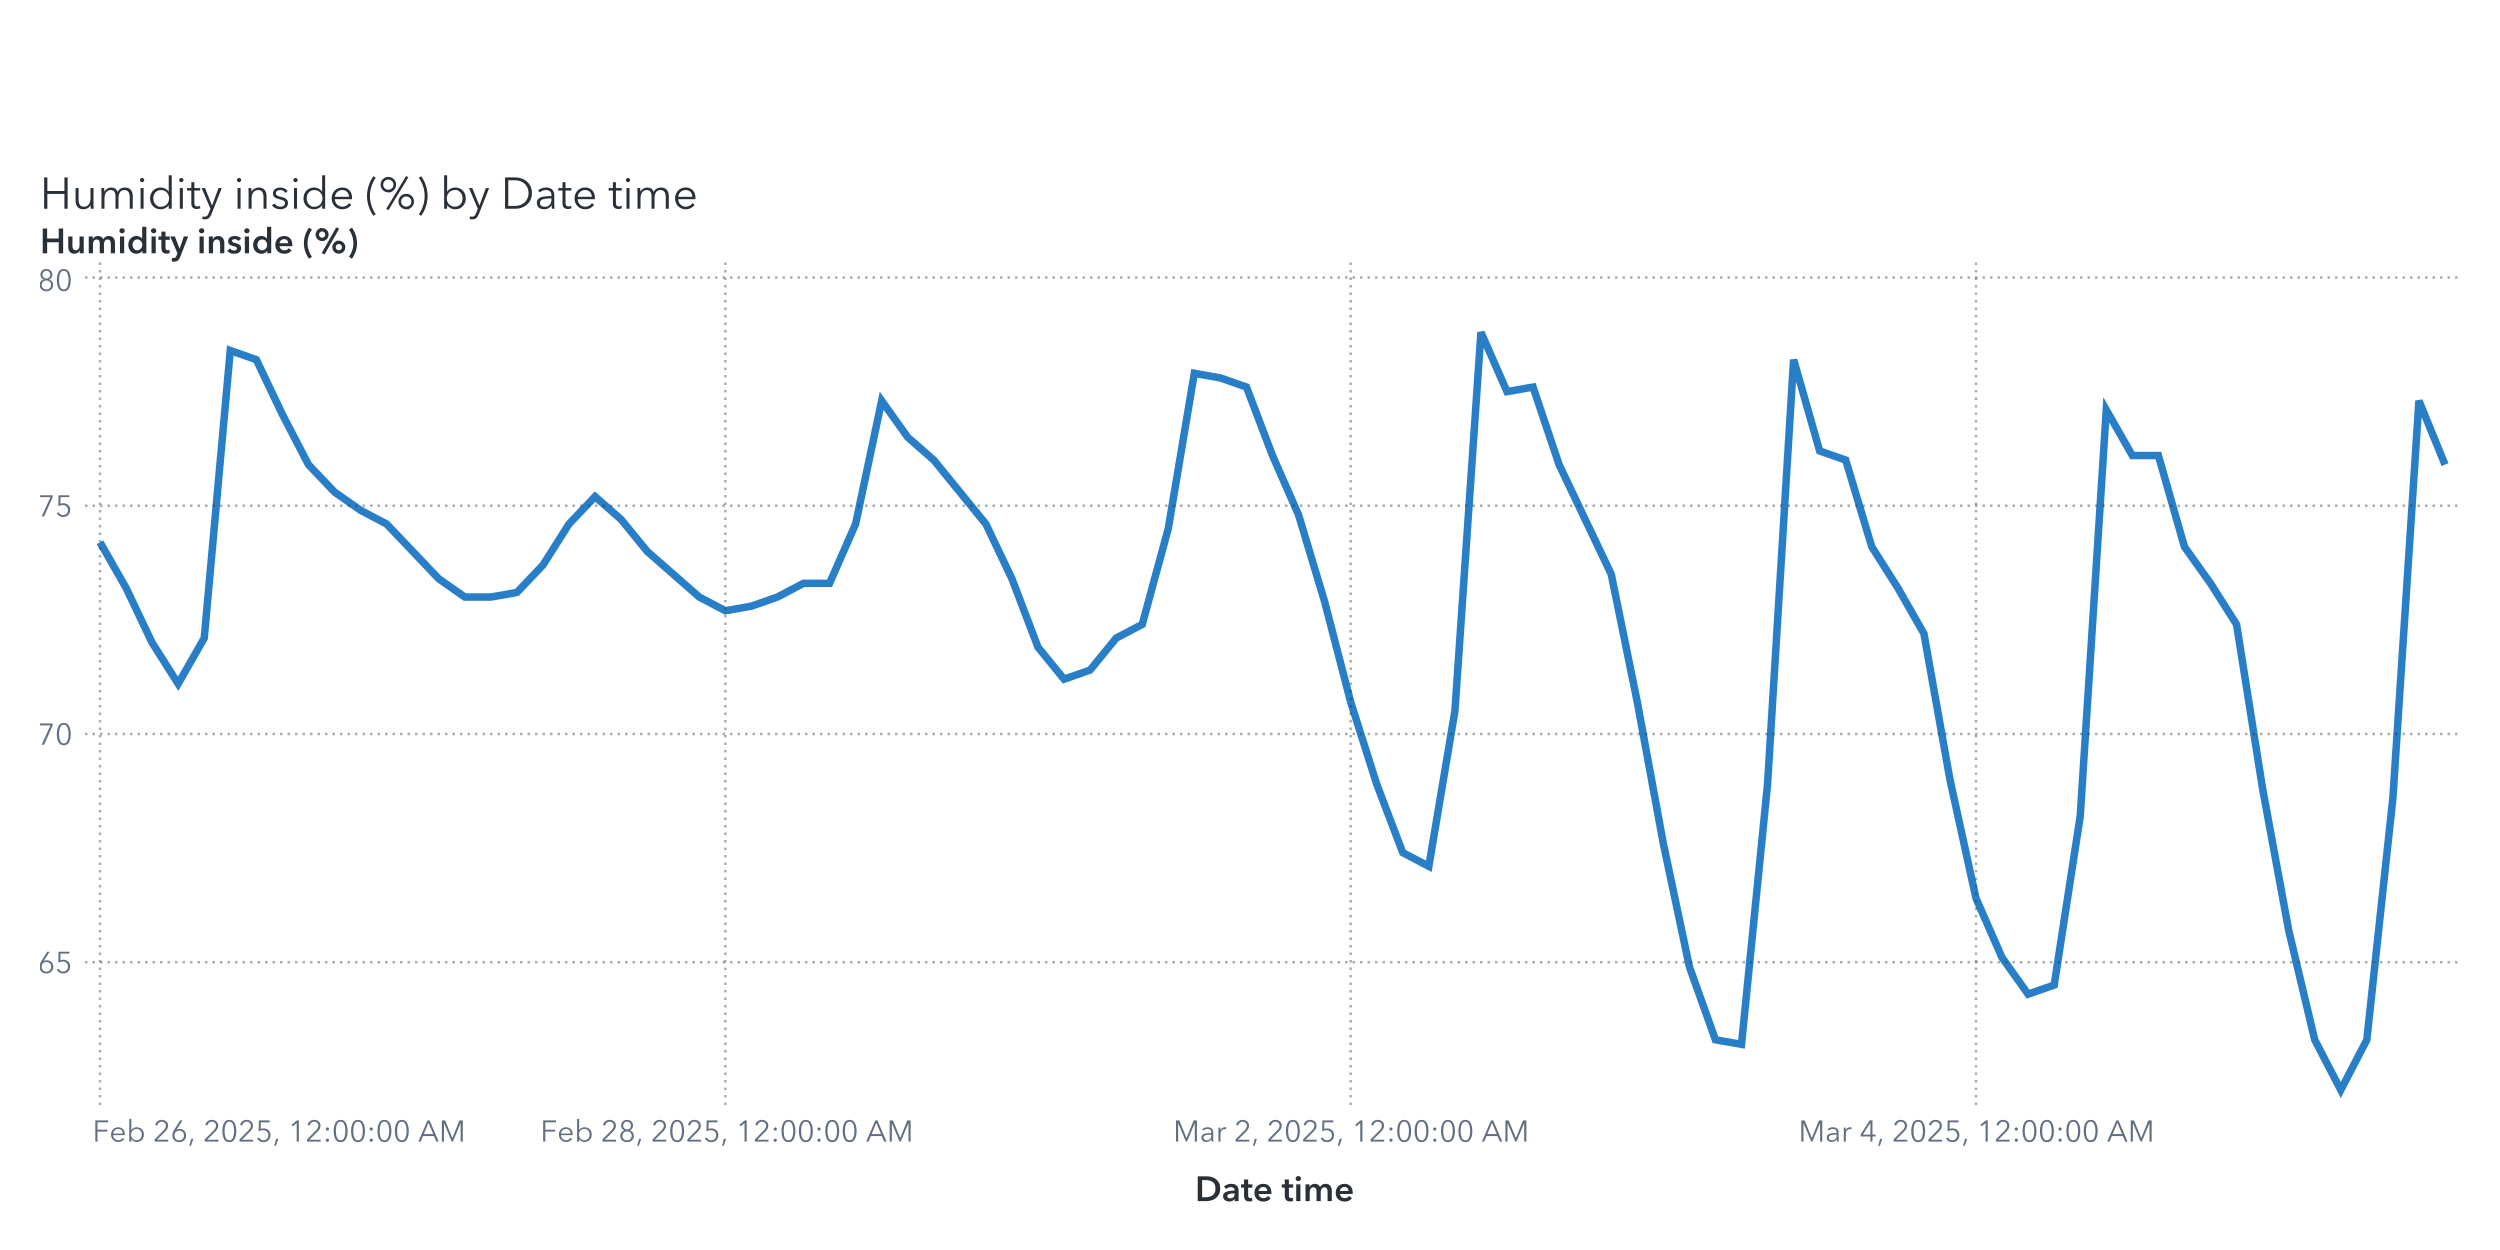
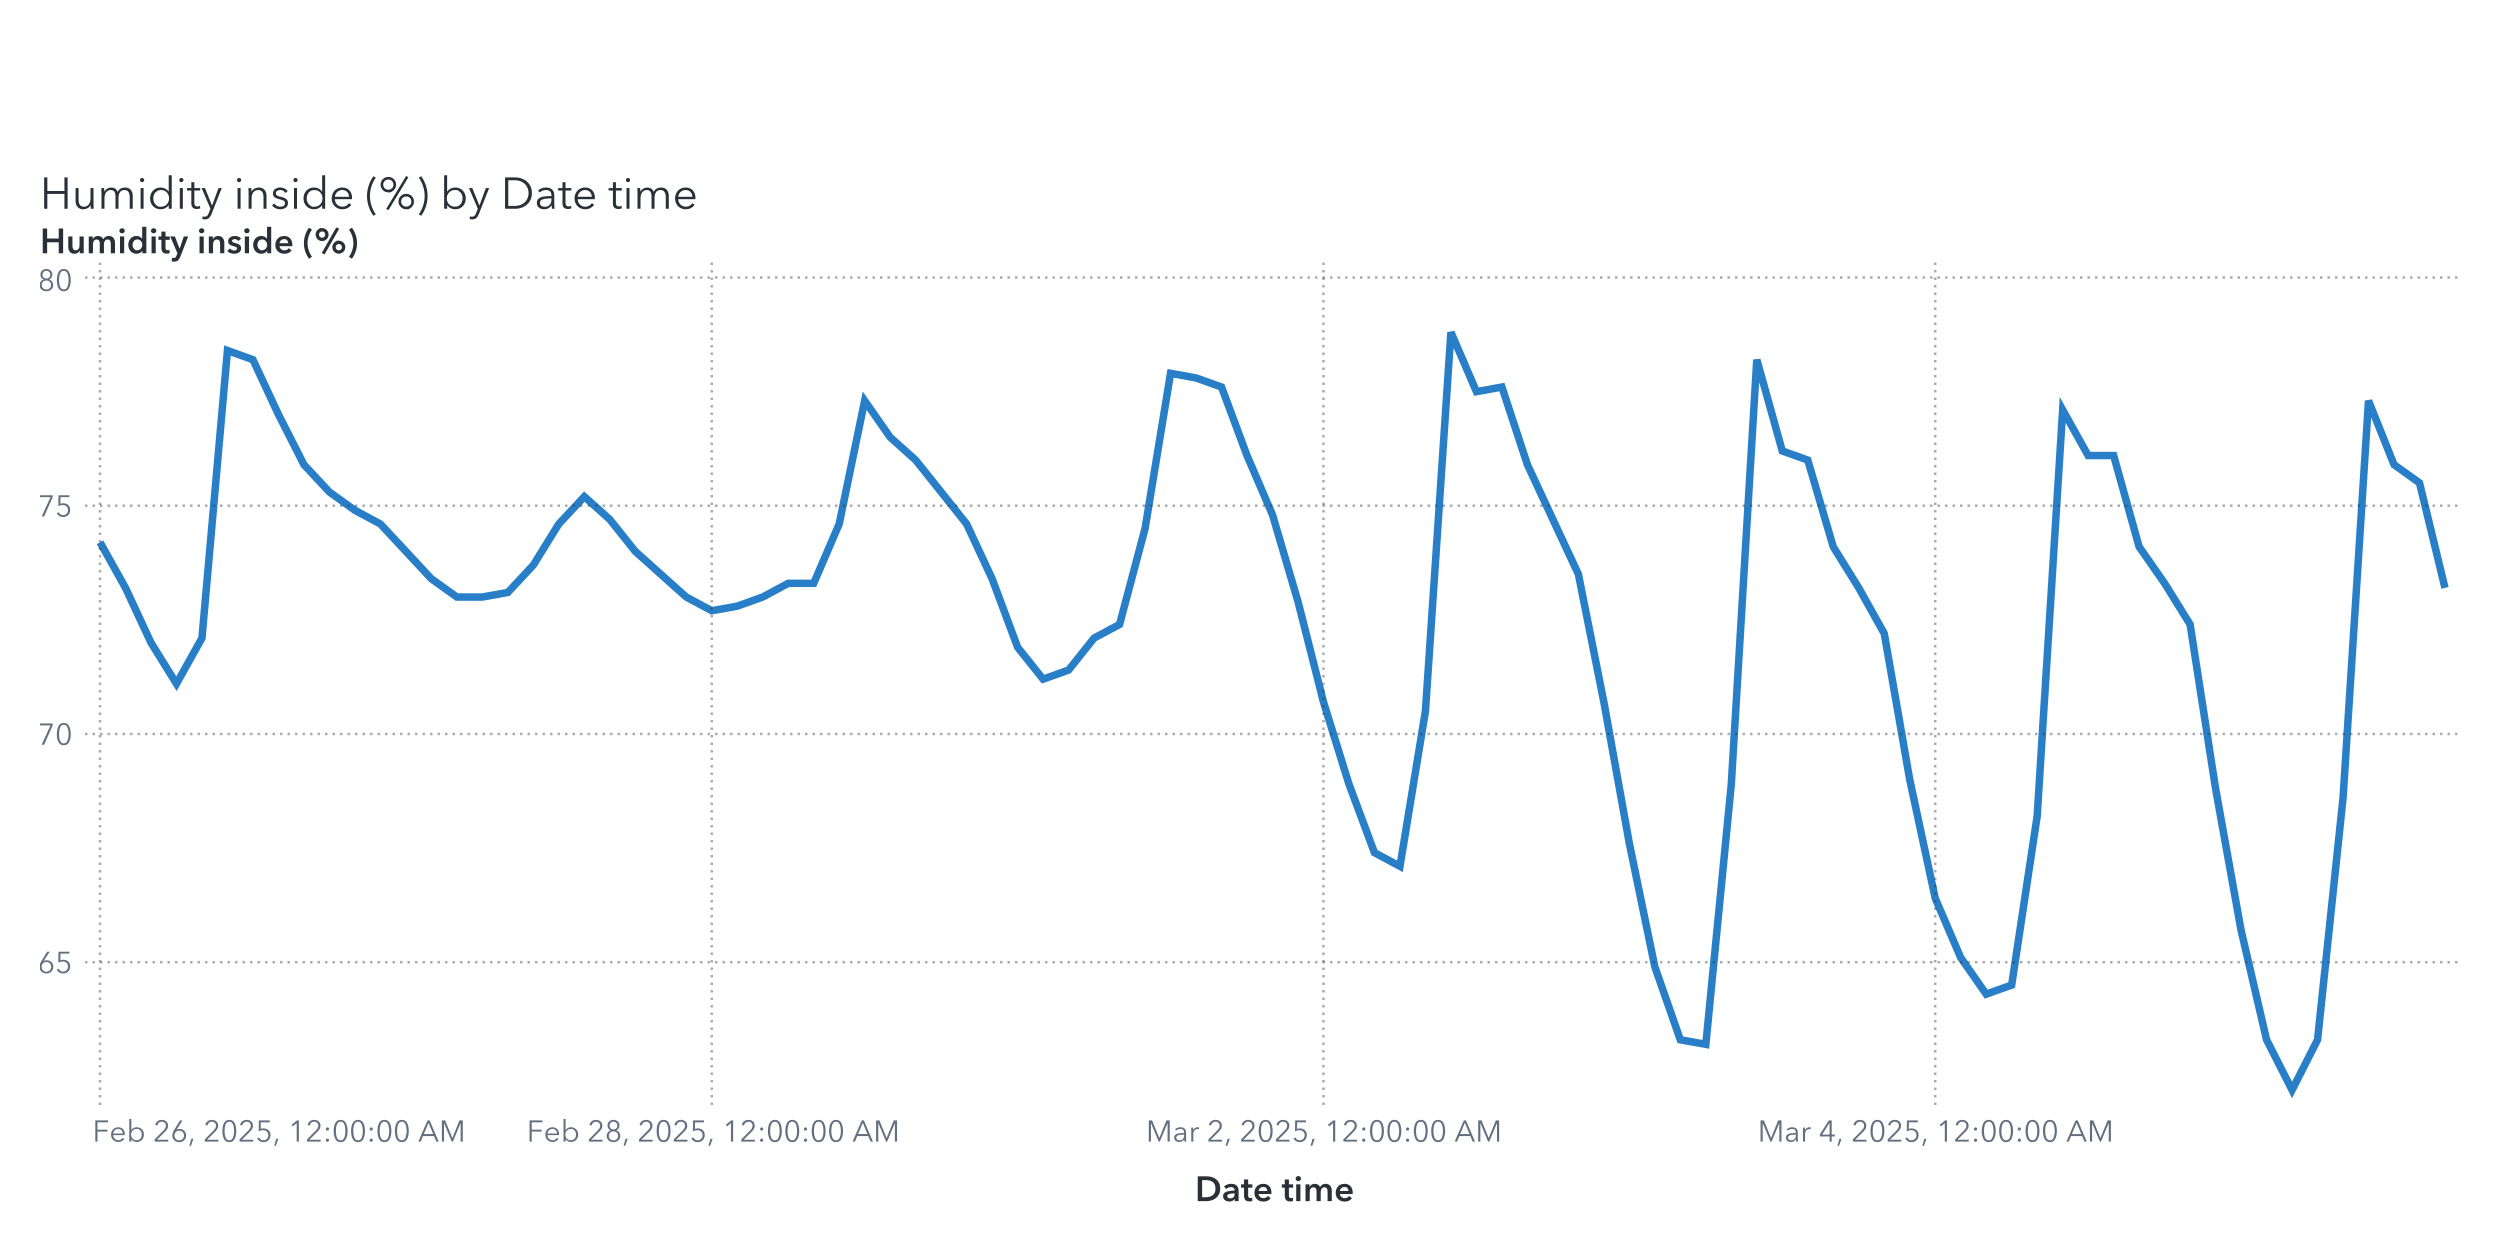
<svg xmlns="http://www.w3.org/2000/svg" xmlns:xlink="http://www.w3.org/1999/xlink" version="1.1" width="1000" height="500" viewBox="0 0 1000 500">
  <rect x="0" y="0" width="1000" height="500" fill="#ffffff">
</rect>
  <g>
    <rect x="0" y="0" rx="5" ry="5" width="1000.0" height="500.0" fill="#ffffff" opacity="0">
</rect>
    <rect x="0" y="0" rx="5" ry="5" width="1000.0" height="500.0" fill="#ffffff" opacity="0">
</rect>
    <rect x="0" y="0" rx="5" ry="5" width="1000.0" height="500.0" fill="#ffffff" opacity="0">
</rect>
    <rect x="0" y="50.0" rx="5" ry="5" width="1000.0" height="450.0" fill="#ffffff" opacity="0">
</rect>
    <g transform=" translate(16.0 -412.0)">
      <g transform="">
        <g fill="#2a3037" stroke="#2a3037" transform="translate(0 495.5) scale(0.0177 -0.0177)">
          <defs>
            <path id="g72/TT0" d="M94.0 708.0 L166.0 708.0 L166.0 401.0 L552.0 401.0 L552.0 708.0 L624.0 708.0 L624.0 0 L552.0 0 L552.0 335.0 L166.0 335.0 L166.0 0 L94.0 0 L94.0 708.0Z">
</path>
          </defs>
          <use x="0" y="0" xlink:href="#g72/TT0" />
          <defs>
            <path id="g117/TT0" d="M426.0 80.0 L424.0 80.0Q 405.0,40.0  359.5,14.0 T 264.0,-12.0 Q 177.0,-12.0  131.5,40.0 T 86.0,181.0  L86.0 468.0 L154.0 468.0 L154.0 209.0Q 154.0,130.0  182.5,87.5 T 281.0,45.0 Q 319.0,45.0  351.0,65.5 T 403.0,127.0 T 423.0,228.0  L423.0 468.0 L491.0 468.0 L491.0 103.0Q 491.0,43.0  495.0,0  L430.0 0Q 426.0,50.0  426.0,80.0 Z">
</path>
          </defs>
          <use x="718.0" y="0" xlink:href="#g117/TT0" />
          <defs>
            <path id="g109/TT0" d="M311.0 480.0Q 356.0,480.0  395.0,458.0 T 455.0,381.0 Q 479.0,429.0  521.0,454.5 T 619.0,480.0 Q 706.0,480.0  751.5,428.0 T 797.0,287.0  L797.0 0 L729.0 0 L729.0 259.0Q 729.0,423.0  608.0,423.0 Q 540.0,423.0  507.5,372.5 T 475.0,249.0  L475.0 0 L407.0 0 L407.0 273.0Q 407.0,347.0  382.5,385.0 T 294.0,423.0 Q 260.0,423.0  228.5,402.5 T 177.5,340.5 T 158.0,240.0  L158.0 0 L90.0 0 L90.0 365.0Q 90.0,425.0  86.0,468.0  L151.0 468.0Q 155.0,418.0  155.0,388.0  L157.0 388.0Q 178.0,429.0  219.5,454.5 T 311.0,480.0 Z">
</path>
          </defs>
          <use x="1299.0" y="0" xlink:href="#g109/TT0" />
          <defs>
            <path id="g105/TT0" d="M125.0 600.0Q 106.0,600.0  91.5,614.0 T 77.0,648.0 Q 77.0,668.0  91.5,682.0 T 125.0,696.0 Q 144.0,696.0  158.5,682.0 T 173.0,648.0 Q 173.0,628.0  158.5,614.0 T 125.0,600.0 Z M159.0 0 L91.0 0 L91.0 468.0 L159.0 468.0 L159.0 0Z">
</path>
          </defs>
          <use x="2182.0" y="0" xlink:href="#g105/TT0" />
          <defs>
            <path id="g100/TT0" d="M298.0 -12.0Q 227.0,-12.0  171.5,20.5 T 86.0,109.0 T 56.0,234.0 Q 56.0,303.0  86.0,359.0 T 171.5,447.5 T 298.0,480.0 Q 350.0,480.0  398.0,455.5 T 475.0,387.0  L477.0 387.0 L477.0 756.0 L545.0 756.0 L545.0 0 L477.0 0 L477.0 79.0 L475.0 79.0Q 446.0,36.0  398.0,12.0 T 298.0,-12.0 Z M305.0 46.0Q 357.0,46.0  398.0,70.5 T 462.0,138.0 T 485.0,234.0 Q 485.0,287.0  462.0,330.0 T 398.0,398.0 T 305.0,423.0 Q 250.0,423.0  210.0,398.0 T 149.0,330.0 T 128.0,234.0 Q 128.0,181.0  149.0,138.5 T 210.0,71.0 T 250.0,46.0 Z">
</path>
          </defs>
          <use x="2432.0" y="0" xlink:href="#g100/TT0" />
          <use x="3069.0" y="0" xlink:href="#g105/TT0" />
          <defs>
            <path id="g116/TT0" d="M169.0 411.0 L169.0 138.0Q 169.0,89.0  187.0,70.5 T 239.0,52.0 Q 268.0,52.0  298.0,67.0  L301.0 8.0Q 264.0,-6.0  221.0,-6.0 Q 173.0,-6.0  137.0,22.0 T 101.0,119.0  L101.0 411.0 L4.0 411.0 L4.0 468.0 L101.0 468.0 L101.0 600.0 L169.0 600.0 L169.0 468.0 L301.0 468.0 L301.0 411.0 L169.0 411.0Z">
</path>
          </defs>
          <use x="3319.0" y="0" xlink:href="#g116/TT0" />
          <defs>
            <path id="g121/TT0" d="M253.0 73.0 L398.0 468.0 L472.0 468.0 L239.0 -121.0Q 216.0,-180.0  182.5,-210.0 T 92.0,-240.0 Q 61.0,-240.0  31.0,-234.0  L38.0 -172.0Q 62.0,-180.0  88.0,-180.0 Q 121.0,-180.0  141.5,-159.5 T 178.0,-97.0  L216.0 1.0 L16.0 468.0 L92.0 468.0 L251.0 73.0 L253.0 73.0Z">
</path>
          </defs>
          <use x="3636.0" y="0" xlink:href="#g121/TT0" />
          <use x="4374.0" y="0" xlink:href="#g105/TT0" />
          <defs>
            <path id="g110/TT0" d="M155.0 388.0 L157.0 388.0Q 176.0,428.0  221.5,454.0 T 317.0,480.0 Q 404.0,480.0  449.5,428.0 T 495.0,287.0  L495.0 0 L427.0 0 L427.0 259.0Q 427.0,338.0  398.5,380.5 T 300.0,423.0 Q 262.0,423.0  230.0,402.5 T 178.0,341.0 T 158.0,240.0  L158.0 0 L90.0 0 L90.0 365.0Q 90.0,425.0  86.0,468.0  L151.0 468.0Q 155.0,418.0  155.0,388.0 Z">
</path>
          </defs>
          <use x="4624.0" y="0" xlink:href="#g110/TT0" />
          <defs>
            <path id="g115/TT0" d="M224.0 423.0Q 183.0,423.0  154.0,404.5 T 125.0,350.0 Q 125.0,318.0  151.0,300.0 T 237.0,270.0 Q 320.0,253.0  359.5,220.0 T 399.0,133.0 Q 399.0,59.0  347.5,23.5 T 223.0,-12.0 Q 167.0,-12.0  118.0,11.0 T 38.0,79.0  L92.0 119.0Q 111.0,87.0  146.5,66.5 T 222.0,46.0 Q 270.0,46.0  301.0,65.5 T 332.0,128.0 Q 332.0,163.0  299.5,182.0 T 194.0,218.0 Q 136.0,232.0  98.0,258.5 T 60.0,344.0 Q 60.0,411.0  108.5,445.5 T 227.0,480.0 Q 277.0,480.0  323.0,457.5 T 391.0,396.0  L339.0 357.0Q 324.0,387.0  293.0,405.0 T 224.0,423.0 Z">
</path>
          </defs>
          <use x="5205.0" y="0" xlink:href="#g115/TT0" />
          <use x="5649.0" y="0" xlink:href="#g105/TT0" />
          <use x="5899.0" y="0" xlink:href="#g100/TT0" />
          <defs>
            <path id="g101/TT0" d="M515.0 216.0 L127.0 216.0Q 128.0,169.0  150.5,130.5 T 212.0,69.0 T 298.0,46.0 Q 347.0,46.0  387.0,69.5 T 448.0,127.0  L499.0 87.0Q 421.0,-12.0  298.0,-12.0 Q 229.0,-12.0  174.0,20.0 T 87.5,108.0 T 56.0,234.0 Q 56.0,303.0  87.0,359.5 T 172.0,448.0 T 292.0,480.0 Q 363.0,480.0  413.5,449.5 T 490.0,366.0 T 516.0,248.0 Q 516.0,228.0  515.0,216.0 Z M292.0 423.0Q 248.0,423.0  211.5,402.0 T 153.0,345.5 T 128.0,270.0  L447.0 270.0Q 444.0,338.0  403.5,380.5 T 292.0,423.0 Z">
</path>
          </defs>
          <use x="6536.0" y="0" xlink:href="#g101/TT0" />
          <defs>
            <path id="g40/TT0" d="M230.0 -126.0 L178.0 -159.0Q 112.0,-72.0  72.0,46.0 T 32.0,288.0 Q 32.0,412.0  72.0,530.0 T 178.0,735.0  L230.0 702.0Q 170.0,618.0  134.0,509.0 T 98.0,288.0 Q 98.0,176.0  134.0,67.0 T 230.0,-126.0 Z">
</path>
          </defs>
          <use x="7358.0" y="0" xlink:href="#g40/TT0" />
          <defs>
            <path id="g37/TT0" d="M217.0 -31.0 L165.0 -4.0 L616.0 739.0 L667.0 712.0 L217.0 -31.0Z M214.0 370.0Q 165.0,370.0  125.0,393.5 T 61.5,457.0 T 38.0,545.0 Q 38.0,593.0  61.5,633.0 T 125.0,696.5 T 214.0,720.0 Q 263.0,720.0  303.0,696.5 T 366.5,633.0 T 390.0,545.0 Q 390.0,497.0  366.5,457.0 T 303.0,393.5 T 263.0,370.0 Z M214.0 660.0Q 166.0,660.0  132.0,627.0 T 98.0,545.0 Q 98.0,496.0  132.0,463.0 T 214.0,430.0 Q 262.0,430.0  296.0,463.0 T 330.0,545.0 Q 330.0,594.0  296.0,627.0 T 214.0,660.0 Z M619.0 -12.0Q 570.0,-12.0  530.0,11.5 T 466.5,75.0 T 443.0,163.0 Q 443.0,211.0  466.5,251.0 T 530.0,314.5 T 619.0,338.0 Q 668.0,338.0  708.0,314.5 T 771.5,251.0 T 795.0,163.0 Q 795.0,115.0  771.5,75.0 T 708.0,11.5 T 668.0,-12.0 Z M619.0 278.0Q 571.0,278.0  537.0,245.0 T 503.0,163.0 Q 503.0,114.0  537.0,81.0 T 619.0,48.0 Q 667.0,48.0  701.0,81.0 T 735.0,163.0 Q 735.0,212.0  701.0,245.0 T 619.0,278.0 Z">
</path>
          </defs>
          <use x="7658.0" y="0" xlink:href="#g37/TT0" />
          <defs>
            <path id="g41/TT0" d="M70.0 702.0 L122.0 735.0Q 188.0,648.0  228.0,530.0 T 268.0,288.0 Q 268.0,164.0  228.0,46.0 T 122.0,-159.0  L70.0 -126.0Q 130.0,-42.0  166.0,67.0 T 202.0,288.0 Q 202.0,400.0  166.0,509.0 T 70.0,702.0 Z">
</path>
          </defs>
          <use x="8491.0" y="0" xlink:href="#g41/TT0" />
          <defs>
            <path id="g98/TT0" d="M160.0 0 L92.0 0 L92.0 756.0 L160.0 756.0 L160.0 387.0 L162.0 387.0Q 191.0,431.0  239.0,455.5 T 339.0,480.0 Q 410.0,480.0  465.5,447.5 T 551.0,359.0 T 581.0,234.0 Q 581.0,165.0  551.0,109.0 T 465.5,20.5 T 339.0,-12.0 Q 287.0,-12.0  239.0,12.0 T 162.0,79.0  L160.0 79.0 L160.0 0Z M332.0 423.0Q 280.0,423.0  239.0,398.0 T 175.0,330.0 T 152.0,234.0 Q 152.0,181.0  175.0,138.0 T 239.0,70.5 T 332.0,46.0 Q 387.0,46.0  427.0,71.0 T 488.0,138.5 T 509.0,234.0 Q 509.0,287.0  488.0,330.0 T 427.0,398.0 T 387.0,423.0 Z">
</path>
          </defs>
          <use x="9041.0" y="0" xlink:href="#g98/TT0" />
          <use x="9678.0" y="0" xlink:href="#g121/TT0" />
          <defs>
            <path id="g68/TT0" d="M329.0 708.0Q 421.0,708.0  507.0,667.5 T 647.0,546.5 T 701.0,354.0 Q 701.0,242.0  647.0,161.5 T 507.0,40.5 T 329.0,0  L94.0 0 L94.0 708.0 L329.0 708.0Z M309.0 64.0Q 411.0,64.0  482.5,105.0 T 589.5,212.0 T 625.0,354.0 Q 625.0,430.0  589.5,496.0 T 482.5,603.0 T 309.0,644.0  L166.0 644.0 L166.0 64.0 L309.0 64.0Z">
</path>
          </defs>
          <use x="10416.0" y="0" xlink:href="#g68/TT0" />
          <defs>
            <path id="g97/TT0" d="M260.0 423.0Q 220.0,423.0  183.0,408.0 T 121.0,368.0  L83.0 413.0Q 113.0,443.0  161.0,461.5 T 267.0,480.0 Q 347.0,480.0  398.0,436.0 T 449.0,310.0  L449.0 105.0Q 449.0,42.0  457.0,0  L396.0 0Q 389.0,40.0  389.0,76.0  L387.0 76.0Q 355.0,30.0  314.5,9.0 T 217.0,-12.0 Q 178.0,-12.0  141.0,2.5 T 79.5,49.0 T 55.0,130.0 Q 55.0,198.0  99.0,232.0 T 212.5,276.5 T 385.0,287.0  L385.0 302.0Q 385.0,362.0  353.0,392.5 T 260.0,423.0 Z M125.0 133.0Q 125.0,87.0  157.0,65.5 T 235.0,44.0 Q 304.0,44.0  344.5,89.0 T 385.0,199.0  L385.0 234.0 L365.0 234.0Q 259.0,234.0  192.0,213.5 T 125.0,133.0 Z">
</path>
          </defs>
          <use x="11173.0" y="0" xlink:href="#g97/TT0" />
          <use x="11707.0" y="0" xlink:href="#g116/TT0" />
          <use x="12024.0" y="0" xlink:href="#g101/TT0" />
          <use x="12846.0" y="0" xlink:href="#g116/TT0" />
          <use x="13163.0" y="0" xlink:href="#g105/TT0" />
          <use x="13413.0" y="0" xlink:href="#g109/TT0" />
          <use x="14296.0" y="0" xlink:href="#g101/TT0" />
        </g>
        <text x="0" y="495.5" font-size="13.3pt" font-family="Avenir Next for SAS" fill="#2a3037" opacity="0">
Humidity inside (%) by Date time</text>
      </g>
    </g>
    <g transform=" translate(16.0 -16.0)">
      <defs>
        <clipPath id="ClipPath0">
          <rect x="18" y="118" width="953" height="340">
</rect>
        </clipPath>
      </defs>
      <g clip-path="url(#ClipPath0)">
        <defs>
          <clipPath id="ClipPath1">
            <rect x="18" y="120" width="951" height="338">
</rect>
          </clipPath>
        </defs>
        <g clip-path="url(#ClipPath1)">
-           <polyline id="Polyline_6" points="24.0,232.9  34.42,251.16  44.84,273.07  55.27,289.5  65.69,271.24  76.11,156.21  86.53,159.87  96.96,181.78  107.38,201.86  117.8,212.81  128.22,220.12  138.64,225.6  149.07,236.55  159.49,247.51  169.91,254.81  180.33,254.81  190.76,252.98  201.18,242.03  211.6,225.6  222.02,214.64  232.44,223.77  242.87,236.55  253.29,245.68  263.71,254.81  274.13,260.29  284.56,258.46  294.98,254.81  305.4,249.33  315.82,249.33  326.24,225.6  336.67,176.3  347.09,190.9  357.51,200.03  367.93,212.81  378.36,225.6  388.78,247.51  399.2,274.89  409.62,287.67  420.04,284.02  430.47,271.24  440.89,265.76  451.31,227.42  461.73,165.34  472.16,167.17  482.58,170.82  493.0,198.21  503.42,221.94  513.84,256.63  524.27,296.8  534.69,329.67  545.11,357.06  555.53,362.53  565.96,300.46  576.38,148.91  586.8,172.65  597.22,170.82  607.64,201.86  618.07,223.77  628.49,245.68  638.91,296.8  649.33,353.4  659.76,402.7  670.18,431.92  680.6,433.74  691.02,329.67  701.44,159.87  711.87,196.38  722.29,200.03  732.71,234.72  743.13,251.16  753.56,269.42  763.98,327.84  774.4,375.31  784.82,399.05  795.24,413.66  805.67,410.01  816.09,342.45  826.51,179.95  836.93,198.21  847.36,198.21  857.78,234.72  868.2,249.33  878.62,265.76  889.04,331.49  899.47,388.1  909.89,431.92  920.31,452.0  930.73,431.92  941.16,335.15  951.58,176.3  962.0,201.86 " fill="none" stroke="#287fc7" stroke-width="3.0">
+           <polyline id="Polyline_6" points="24.0,232.9  34.2,251.16  44.39,273.07  54.59,289.5  64.78,271.24  74.98,156.21  85.17,159.87  95.37,181.78  105.57,201.86  115.76,212.81  125.96,220.12  136.15,225.6  146.35,236.55  156.54,247.51  166.74,254.81  176.93,254.81  187.13,252.98  197.33,242.03  207.52,225.6  217.72,214.64  227.91,223.77  238.11,236.55  248.3,245.68  258.5,254.81  268.7,260.29  278.89,258.46  289.09,254.81  299.28,249.33  309.48,249.33  319.67,225.6  329.87,176.3  340.07,190.9  350.26,200.03  360.46,212.81  370.65,225.6  380.85,247.51  391.04,274.89  401.24,287.67  411.43,284.02  421.63,271.24  431.83,265.76  442.02,227.42  452.22,165.34  462.41,167.17  472.61,170.82  482.8,198.21  493.0,221.94  503.2,256.63  513.39,296.8  523.59,329.67  533.78,357.06  543.98,362.53  554.17,300.46  564.37,148.91  574.57,172.65  584.76,170.82  594.96,201.86  605.15,223.77  615.35,245.68  625.54,296.8  635.74,353.4  645.93,402.7  656.13,431.92  666.33,433.74  676.52,329.67  686.72,159.87  696.91,196.38  707.11,200.03  717.3,234.72  727.5,251.16  737.7,269.42  747.89,327.84  758.09,375.31  768.28,399.05  778.48,413.66  788.67,410.01  798.87,342.45  809.07,179.95  819.26,198.21  829.46,198.21  839.65,234.72  849.85,249.33  860.04,265.76  870.24,331.49  880.43,388.1  890.63,431.92  900.83,452.0  911.02,431.92  921.22,335.15  931.41,176.3  941.61,201.86  951.8,209.16  962.0,251.16 " fill="none" stroke="#287fc7" stroke-width="3.0">
</polyline>
        </g>
        <path d="M18.0 400.88L969.0 400.88" stroke="#2a3037" stroke-dasharray="1,2" fill="none" opacity="0.4">
</path>
        <path d="M18.0 309.58L969.0 309.58" stroke="#2a3037" stroke-dasharray="1,2" fill="none" opacity="0.4">
</path>
        <path d="M18.0 218.29L969.0 218.29" stroke="#2a3037" stroke-dasharray="1,2" fill="none" opacity="0.4">
</path>
        <path d="M18.0 127.0L969.0 127.0" stroke="#2a3037" stroke-dasharray="1,2" fill="none" opacity="0.4">
</path>
        <path d="M24.0 458.0L24.0 120.0" stroke="#2a3037" stroke-dasharray="1,2" fill="none" opacity="0.4">
</path>
-         <path d="M274.13 458.0L274.13 120.0" stroke="#2a3037" stroke-dasharray="1,2" fill="none" opacity="0.4">
- </path>
-         <path d="M524.27 458.0L524.27 120.0" stroke="#2a3037" stroke-dasharray="1,2" fill="none" opacity="0.4">
- </path>
-         <path d="M774.4 458.0L774.4 120.0" stroke="#2a3037" stroke-dasharray="1,2" fill="none" opacity="0.4">
+         <path d="M268.7 458.0L268.7 120.0" stroke="#2a3037" stroke-dasharray="1,2" fill="none" opacity="0.4">
+ </path>
+         <path d="M513.39 458.0L513.39 120.0" stroke="#2a3037" stroke-dasharray="1,2" fill="none" opacity="0.4">
+ </path>
+         <path d="M758.09 458.0L758.09 120.0" stroke="#2a3037" stroke-dasharray="1,2" fill="none" opacity="0.4">
</path>
      </g>
      <defs>
        <clipPath id="ClipPath2">
          <rect x="0" y="121" width="18" height="337">
</rect>
        </clipPath>
      </defs>
      <g clip-path="url(#ClipPath2)">
        <g fill="#626f80" stroke="#626f80" transform="translate(-0.92 405.18) scale(0.012 -0.012)">
          <defs>
            <path id="g54/TT0" d="M203.0 397.0Q 218.0,409.0  247.0,416.0 T 304.0,423.0 Q 365.0,423.0  414.5,395.5 T 492.0,318.0 T 520.0,205.0 Q 520.0,140.0  490.5,89.5 T 408.5,10.5 T 290.0,-18.0 Q 224.0,-18.0  171.5,10.5 T 89.5,89.5 T 60.0,205.0 Q 60.0,255.0  77.0,301.5 T 124.0,397.0  L317.0 708.0 L400.0 708.0 L201.0 399.0 L203.0 397.0Z M290.0 43.0Q 336.0,43.0  372.0,64.0 T 428.0,122.0 T 448.0,205.0 Q 448.0,275.0  405.0,320.0 T 290.0,365.0 Q 218.0,365.0  175.0,320.0 T 132.0,205.0 Q 132.0,159.0  152.0,122.0 T 208.0,64.0 T 244.0,43.0 Z">
</path>
          </defs>
          <use x="0" y="0" xlink:href="#g54/TT0" />
          <defs>
            <path id="g53/TT0" d="M180.0 644.0 L175.0 425.0Q 219.0,441.0  273.0,441.0 Q 339.0,441.0  391.5,413.0 T 473.5,334.5 T 503.0,219.0 Q 503.0,151.0  473.5,97.0 T 390.5,12.5 T 268.0,-18.0 Q 194.0,-18.0  140.0,16.0 T 56.0,111.0  L121.0 140.0Q 140.0,96.0  179.0,70.0 T 264.0,44.0 Q 311.0,44.0  349.0,66.0 T 408.5,126.5 T 430.0,212.0 Q 430.0,289.0  380.5,335.5 T 254.0,382.0 Q 180.0,382.0  107.0,343.0  L114.0 708.0 L475.0 708.0 L475.0 644.0 L180.0 644.0Z">
</path>
          </defs>
          <use x="580.0" y="0" xlink:href="#g53/TT0" />
        </g>
-         <text id="Text_99" x="13.0" y="405.18" font-size="9.0pt" font-family="Avenir Next for SAS" fill="#626f80" text-anchor="end" opacity="0">
+         <text id="Text_101" x="13.0" y="405.18" font-size="9.0pt" font-family="Avenir Next for SAS" fill="#626f80" text-anchor="end" opacity="0">
65</text>
        <g fill="#626f80" stroke="#626f80" transform="translate(-0.92 313.89) scale(0.012 -0.012)">
          <defs>
            <path id="g55/TT0" d="M498.0 642.0 L213.0 0 L132.0 0 L425.0 644.0 L78.0 644.0 L78.0 708.0 L498.0 708.0 L498.0 642.0Z">
</path>
          </defs>
          <use x="0" y="0" xlink:href="#g55/TT0" />
          <defs>
            <path id="g48/TT0" d="M522.0 353.0Q 522.0,195.0  467.0,88.5 T 290.0,-18.0 Q 167.0,-18.0  112.5,88.5 T 58.0,353.0 Q 58.0,512.0  112.5,619.0 T 290.0,726.0 Q 412.0,726.0  467.0,618.5 T 522.0,353.0 Z M131.0 353.0Q 131.0,226.0  167.5,135.0 T 290.0,44.0 Q 375.0,44.0  412.0,135.5 T 449.0,353.0 Q 449.0,480.0  412.0,572.5 T 290.0,665.0 Q 204.0,665.0  167.5,573.0 T 131.0,353.0 Z">
</path>
          </defs>
          <use x="580.0" y="0" xlink:href="#g48/TT0" />
        </g>
-         <text id="Text_100" x="13.0" y="313.89" font-size="9.0pt" font-family="Avenir Next for SAS" fill="#626f80" text-anchor="end" opacity="0">
+         <text id="Text_102" x="13.0" y="313.89" font-size="9.0pt" font-family="Avenir Next for SAS" fill="#626f80" text-anchor="end" opacity="0">
70</text>
        <g fill="#626f80" stroke="#626f80" transform="translate(-0.92 222.59) scale(0.012 -0.012)">
          <use x="0" y="0" xlink:href="#g55/TT0" />
          <use x="580.0" y="0" xlink:href="#g53/TT0" />
        </g>
-         <text id="Text_101" x="13.0" y="222.59" font-size="9.0pt" font-family="Avenir Next for SAS" fill="#626f80" text-anchor="end" opacity="0">
+         <text id="Text_103" x="13.0" y="222.59" font-size="9.0pt" font-family="Avenir Next for SAS" fill="#626f80" text-anchor="end" opacity="0">
75</text>
        <g fill="#626f80" stroke="#626f80" transform="translate(-0.92 132.3) scale(0.012 -0.012)">
          <defs>
            <path id="g56/TT0" d="M517.0 186.0Q 517.0,126.0  486.0,79.5 T 403.0,7.5 T 290.0,-18.0 Q 229.0,-18.0  177.0,7.5 T 94.0,79.5 T 63.0,186.0 Q 63.0,256.0  100.5,306.5 T 197.0,375.0  L197.0 377.0Q 150.0,393.0  120.0,437.5 T 90.0,537.0 Q 90.0,593.0  117.0,636.0 T 190.0,702.5 T 290.0,726.0 Q 344.0,726.0  390.0,702.5 T 463.0,636.0 T 490.0,537.0 Q 490.0,482.0  460.0,437.5 T 383.0,377.0  L383.0 375.0Q 442.0,358.0  479.5,307.0 T 517.0,186.0 Z M290.0 406.0Q 345.0,406.0  382.5,442.0 T 420.0,533.0 Q 420.0,590.0  383.0,627.5 T 290.0,665.0 Q 234.0,665.0  197.0,627.5 T 160.0,533.0 Q 160.0,478.0  197.5,442.0 T 290.0,406.0 Z M290.0 43.0Q 359.0,43.0  402.0,86.0 T 445.0,194.0 Q 445.0,258.0  402.0,300.0 T 290.0,342.0 Q 221.0,342.0  178.0,300.0 T 135.0,194.0 Q 135.0,129.0  178.0,86.0 T 290.0,43.0 Z">
</path>
          </defs>
          <use x="0" y="0" xlink:href="#g56/TT0" />
          <use x="580.0" y="0" xlink:href="#g48/TT0" />
        </g>
-         <text id="Text_102" x="13.0" y="132.3" font-size="9.0pt" font-family="Avenir Next for SAS" fill="#626f80" text-anchor="end" opacity="0">
+         <text id="Text_104" x="13.0" y="132.3" font-size="9.0pt" font-family="Avenir Next for SAS" fill="#626f80" text-anchor="end" opacity="0">
80</text>
      </g>
      <g fill="#2a3037" stroke="#2a3037" transform="translate(0 117.31) scale(0.014 -0.014)">
        <defs>
          <path id="g72/TT1" d="M78.0 708.0 L204.0 708.0 L204.0 422.0 L535.0 422.0 L535.0 708.0 L661.0 708.0 L661.0 0 L535.0 0 L535.0 314.0 L204.0 314.0 L204.0 0 L78.0 0 L78.0 708.0Z">
</path>
        </defs>
        <use x="0" y="0" xlink:href="#g72/TT1" />
        <defs>
          <path id="g117/TT1" d="M396.0 0 L396.0 77.0 L394.0 77.0Q 377.0,39.0  336.5,12.5 T 245.0,-14.0 Q 157.0,-14.0  112.5,42.5 T 68.0,180.0  L68.0 480.0 L188.0 480.0 L188.0 214.0Q 188.0,86.0  278.0,86.0 Q 332.0,86.0  361.0,124.5 T 390.0,216.0  L390.0 480.0 L510.0 480.0 L510.0 0 L396.0 0Z">
</path>
        </defs>
        <use x="739.0" y="0" xlink:href="#g117/TT1" />
        <defs>
          <path id="g109/TT1" d="M822.0 300.0 L822.0 0 L702.0 0 L702.0 266.0Q 702.0,394.0  612.0,394.0 Q 560.0,394.0  533.0,354.5 T 506.0,262.0  L506.0 0 L386.0 0 L386.0 290.0Q 386.0,337.0  363.5,365.5 T 297.0,394.0 Q 246.0,394.0  219.0,355.5 T 192.0,264.0  L192.0 0 L72.0 0 L72.0 480.0 L186.0 480.0 L186.0 403.0 L188.0 403.0Q 205.0,442.0  244.0,468.0 T 337.0,494.0 Q 390.0,494.0  428.0,470.0 T 487.0,403.0 Q 511.0,447.0  551.5,470.5 T 645.0,494.0 Q 733.0,494.0  777.5,437.5 T 822.0,300.0 Z">
</path>
        </defs>
        <use x="1321.0" y="0" xlink:href="#g109/TT1" />
        <defs>
          <path id="g105/TT1" d="M133.0 715.0Q 166.0,715.0  188.5,694.5 T 211.0,643.0 Q 211.0,612.0  188.5,591.5 T 133.0,571.0 Q 101.0,571.0  79.0,592.5 T 57.0,643.0 Q 57.0,672.0  79.0,693.5 T 133.0,715.0 Z M74.0 480.0 L194.0 480.0 L194.0 0 L74.0 0 L74.0 480.0Z">
</path>
        </defs>
        <use x="2211.0" y="0" xlink:href="#g105/TT1" />
        <defs>
          <path id="g100/TT1" d="M446.0 0 L446.0 72.0 L444.0 72.0Q 420.0,31.0  375.0,8.5 T 279.0,-14.0 Q 208.0,-14.0  154.5,20.5 T 72.0,113.5 T 43.0,242.0 Q 43.0,312.0  73.0,370.0 T 156.0,461.0 T 276.0,494.0 Q 377.0,494.0  437.0,419.0  L440.0 419.0 L440.0 756.0 L560.0 756.0 L560.0 0 L446.0 0Z M303.0 86.0Q 345.0,86.0  377.0,108.5 T 426.5,166.5 T 444.0,240.0 Q 444.0,278.0  426.5,314.5 T 377.0,373.5 T 303.0,396.0 Q 259.0,396.0  227.5,374.0 T 180.5,316.5 T 165.0,242.0 Q 165.0,203.0  180.5,167.0 T 227.5,108.5 T 259.0,86.0 Z">
</path>
        </defs>
        <use x="2479.0" y="0" xlink:href="#g100/TT1" />
        <use x="3113.0" y="0" xlink:href="#g105/TT1" />
        <defs>
          <path id="g116/TT1" d="M3.0 480.0 L87.0 480.0 L87.0 619.0 L205.0 619.0 L205.0 480.0 L325.0 480.0 L325.0 384.0 L205.0 384.0 L205.0 161.0Q 205.0,125.0  218.0,106.0 T 268.0,87.0 Q 299.0,87.0  319.0,97.0  L323.0 3.0Q 289.0,-10.0  243.0,-10.0 Q 155.0,-10.0  121.0,35.5 T 87.0,160.0  L87.0 384.0 L3.0 384.0 L3.0 480.0Z">
</path>
        </defs>
        <use x="3381.0" y="0" xlink:href="#g116/TT1" />
        <defs>
          <path id="g121/TT1" d="M133.0 480.0 L267.0 131.0 L269.0 131.0 L388.0 480.0 L513.0 480.0 L286.0 -103.0Q 258.0,-174.0  218.5,-207.0 T 104.0,-240.0 Q 71.0,-240.0  42.0,-233.0  L52.0 -129.0Q 74.0,-136.0  97.0,-136.0 Q 133.0,-136.0  149.0,-119.5 T 182.0,-61.0  L206.0 0 L0 480.0 L133.0 480.0Z">
</path>
        </defs>
        <use x="3721.0" y="0" xlink:href="#g121/TT1" />
        <use x="4484.0" y="0" xlink:href="#g105/TT1" />
        <defs>
          <path id="g110/TT1" d="M186.0 480.0 L186.0 403.0 L188.0 403.0Q 205.0,441.0  245.5,467.5 T 337.0,494.0 Q 425.0,494.0  469.5,437.5 T 514.0,300.0  L514.0 0 L394.0 0 L394.0 266.0Q 394.0,394.0  304.0,394.0 Q 250.0,394.0  221.0,355.5 T 192.0,264.0  L192.0 0 L72.0 0 L72.0 480.0 L186.0 480.0Z">
</path>
        </defs>
        <use x="4752.0" y="0" xlink:href="#g110/TT1" />
        <defs>
          <path id="g115/TT1" d="M230.0 404.0Q 198.0,404.0  175.5,391.0 T 153.0,352.0 Q 153.0,327.0  176.0,315.0 T 257.0,289.0 Q 325.0,273.0  368.5,241.0 T 412.0,146.0 Q 412.0,64.0  355.5,25.0 T 212.0,-14.0 Q 155.0,-14.0  102.0,7.0 T 15.0,65.0  L94.0 139.0Q 114.0,112.0  146.5,95.5 T 217.0,79.0 Q 248.0,79.0  271.0,93.0 T 294.0,136.0 Q 294.0,164.0  269.5,177.5 T 184.0,205.0 Q 119.0,221.0  80.5,250.5 T 42.0,341.0 Q 42.0,416.0  98.0,455.0 T 233.0,494.0 Q 287.0,494.0  336.0,475.0 T 413.0,421.0  L335.0 352.0Q 318.0,374.0  290.0,389.0 T 230.0,404.0 Z">
</path>
        </defs>
        <use x="5334.0" y="0" xlink:href="#g115/TT1" />
        <use x="5778.0" y="0" xlink:href="#g105/TT1" />
        <use x="6046.0" y="0" xlink:href="#g100/TT1" />
        <defs>
          <path id="g101/TT1" d="M529.0 202.0 L164.0 202.0Q 168.0,152.0  208.0,118.0 T 301.0,84.0 Q 384.0,84.0  428.0,146.0  L508.0 82.0Q 437.0,-14.0  302.0,-14.0 Q 228.0,-14.0  169.5,16.5 T 77.5,104.0 T 44.0,237.0 Q 44.0,313.0  77.0,371.5 T 168.0,462.0 T 298.0,494.0 Q 402.0,494.0  466.0,427.0 T 530.0,234.0 Q 530.0,213.0  529.0,202.0 Z M297.0 404.0Q 244.0,404.0  206.0,371.0 T 164.0,288.0  L410.0 288.0Q 410.0,338.0  381.0,371.0 T 297.0,404.0 Z">
</path>
        </defs>
        <use x="6680.0" y="0" xlink:href="#g101/TT1" />
        <defs>
          <path id="g40/TT1" d="M182.0 732.0 L266.0 677.0Q 206.0,593.0  172.5,492.0 T 139.0,288.0 Q 139.0,185.0  172.5,84.0 T 266.0,-101.0  L182.0 -156.0Q 112.0,-60.0  74.0,54.0 T 36.0,288.0 Q 36.0,408.0  74.0,522.0 T 182.0,732.0 Z">
</path>
        </defs>
        <use x="7504.0" y="0" xlink:href="#g40/TT1" />
        <defs>
          <path id="g37/TT1" d="M631.0 740.0 L714.0 702.0 L298.0 -32.0 L215.0 6.0 L631.0 740.0Z M226.0 720.0Q 277.0,720.0  319.5,695.0 T 387.0,627.5 T 412.0,534.0 Q 412.0,483.0  387.0,440.5 T 319.5,373.0 T 226.0,348.0 Q 175.0,348.0  132.5,373.0 T 65.0,440.5 T 40.0,534.0 Q 40.0,585.0  65.0,627.5 T 132.5,695.0 T 175.0,720.0 Z M226.0 624.0Q 189.0,624.0  162.5,598.0 T 136.0,534.0 Q 136.0,497.0  162.5,470.5 T 226.0,444.0 Q 264.0,444.0  290.0,470.5 T 316.0,534.0 Q 316.0,572.0  290.0,598.0 T 226.0,624.0 Z M704.0 360.0Q 755.0,360.0  797.5,335.0 T 865.0,267.5 T 890.0,174.0 Q 890.0,123.0  865.0,80.5 T 797.5,13.0 T 704.0,-12.0 Q 653.0,-12.0  610.5,13.0 T 543.0,80.5 T 518.0,174.0 Q 518.0,225.0  543.0,267.5 T 610.5,335.0 T 653.0,360.0 Z M704.0 264.0Q 667.0,264.0  640.5,238.0 T 614.0,174.0 Q 614.0,137.0  640.5,110.5 T 704.0,84.0 Q 742.0,84.0  768.0,110.5 T 794.0,174.0 Q 794.0,212.0  768.0,238.0 T 704.0,264.0 Z">
</path>
        </defs>
        <use x="7834.0" y="0" xlink:href="#g37/TT1" />
        <defs>
          <path id="g41/TT1" d="M148.0 -156.0 L64.0 -101.0Q 124.0,-17.0  157.5,84.0 T 191.0,288.0 Q 191.0,391.0  157.5,492.0 T 64.0,677.0  L148.0 732.0Q 218.0,636.0  256.0,522.0 T 294.0,288.0 Q 294.0,168.0  256.0,54.0 T 148.0,-156.0 Z">
</path>
        </defs>
        <use x="8764.0" y="0" xlink:href="#g41/TT1" />
      </g>
-       <text id="Text_103" x="0" y="117.31" font-size="10.5pt" font-family="Avenir Next for SAS" font-weight="bold" fill="#2a3037" text-anchor="start" opacity="0">
+       <text id="Text_105" x="0" y="117.31" font-size="10.5pt" font-family="Avenir Next for SAS" font-weight="bold" fill="#2a3037" text-anchor="start" opacity="0">
Humidity inside (%)</text>
      <defs>
        <clipPath id="ClipPath3">
          <rect x="18" y="458" width="950" height="42">
</rect>
        </clipPath>
      </defs>
      <g clip-path="url(#ClipPath3)">
        <g fill="#626f80" stroke="#626f80" transform="translate(21.0 472.65) scale(0.012 -0.012)">
          <defs>
            <path id="g70/TT0" d="M166.0 0 L94.0 0 L94.0 708.0 L521.0 708.0 L521.0 644.0 L166.0 644.0 L166.0 398.0 L496.0 398.0 L496.0 335.0 L166.0 335.0 L166.0 0Z">
</path>
          </defs>
          <use x="0" y="0" xlink:href="#g70/TT0" />
          <use x="562.0" y="0" xlink:href="#g101/TT0" />
          <use x="1134.0" y="0" xlink:href="#g98/TT0" />
          <defs>
            <path id="g50/TT0" d="M51.0 0 L51.0 75.0 L341.0 368.0Q 380.0,408.0  403.0,447.0 T 426.0,530.0 Q 426.0,590.0  385.5,627.5 T 286.0,665.0 Q 230.0,665.0  191.0,630.0 T 140.0,539.0  L69.0 553.0Q 84.0,629.0  144.0,677.5 T 286.0,726.0 Q 344.0,726.0  392.5,703.5 T 470.0,637.0 T 499.0,531.0 Q 499.0,469.0  470.0,421.5 T 384.0,317.0  L129.0 64.0 L504.0 64.0 L504.0 0 L51.0 0Z">
</path>
          </defs>
          <use x="2021.0" y="0" xlink:href="#g50/TT0" />
          <use x="2601.0" y="0" xlink:href="#g54/TT0" />
          <defs>
            <path id="g44/TT0" d="M102.0 -140.0 L45.0 -140.0 L112.0 95.0 L183.0 95.0 L102.0 -140.0Z">
</path>
          </defs>
          <use x="3181.0" y="0" xlink:href="#g44/TT0" />
          <use x="3691.0" y="0" xlink:href="#g50/TT0" />
          <use x="4271.0" y="0" xlink:href="#g48/TT0" />
          <use x="4851.0" y="0" xlink:href="#g50/TT0" />
          <use x="5431.0" y="0" xlink:href="#g53/TT0" />
          <use x="6011.0" y="0" xlink:href="#g44/TT0" />
          <defs>
            <path id="g49/TT0" d="M358.0 0 L286.0 0 L286.0 619.0 L158.0 510.0 L114.0 560.0 L294.0 708.0 L358.0 708.0 L358.0 0Z">
</path>
          </defs>
          <use x="6521.0" y="0" xlink:href="#g49/TT0" />
          <use x="7101.0" y="0" xlink:href="#g50/TT0" />
          <defs>
            <path id="g58/TT0" d="M150.0 366.0Q 127.0,366.0  111.5,382.0 T 96.0,420.0 Q 96.0,442.0  111.5,458.0 T 150.0,474.0 Q 173.0,474.0  188.5,458.0 T 204.0,420.0 Q 204.0,398.0  188.5,382.0 T 150.0,366.0 Z M150.0 -6.0Q 127.0,-6.0  111.5,10.0 T 96.0,48.0 Q 96.0,70.0  111.5,86.0 T 150.0,102.0 Q 173.0,102.0  188.5,86.0 T 204.0,48.0 Q 204.0,26.0  188.5,10.0 T 150.0,-6.0 Z">
</path>
          </defs>
          <use x="7681.0" y="0" xlink:href="#g58/TT0" />
          <use x="7981.0" y="0" xlink:href="#g48/TT0" />
          <use x="8561.0" y="0" xlink:href="#g48/TT0" />
          <use x="9141.0" y="0" xlink:href="#g58/TT0" />
          <use x="9441.0" y="0" xlink:href="#g48/TT0" />
          <use x="10021.0" y="0" xlink:href="#g48/TT0" />
          <defs>
            <path id="g65/TT0" d="M89.0 0 L10.0 0 L316.0 708.0 L386.0 708.0 L690.0 0 L610.0 0 L532.0 186.0 L166.0 186.0 L89.0 0Z M193.0 252.0 L505.0 252.0 L349.0 628.0 L193.0 252.0Z">
</path>
          </defs>
          <use x="10851.0" y="0" xlink:href="#g65/TT0" />
          <defs>
            <path id="g77/TT0" d="M444.0 122.0 L445.0 122.0 L682.0 708.0 L792.0 708.0 L792.0 0 L720.0 0 L720.0 615.0 L718.0 615.0 L462.0 0 L424.0 0 L168.0 615.0 L166.0 615.0 L166.0 0 L94.0 0 L94.0 708.0 L204.0 708.0 L444.0 122.0Z">
</path>
          </defs>
          <use x="11551.0" y="0" xlink:href="#g77/TT0" />
        </g>
-         <text id="Text_105" x="95.0" y="472.65" font-size="9.0pt" font-family="Avenir Next for SAS" fill="#626f80" text-anchor="middle" opacity="0">
+         <text id="Text_107" x="95.0" y="472.65" font-size="9.0pt" font-family="Avenir Next for SAS" fill="#626f80" text-anchor="middle" opacity="0">
Feb 26, 2025, 12:00:00 AM</text>
-         <g fill="#626f80" stroke="#626f80" transform="translate(200.13 472.65) scale(0.012 -0.012)">
+         <g fill="#626f80" stroke="#626f80" transform="translate(194.7 472.65) scale(0.012 -0.012)">
          <use x="0" y="0" xlink:href="#g70/TT0" />
          <use x="562.0" y="0" xlink:href="#g101/TT0" />
          <use x="1134.0" y="0" xlink:href="#g98/TT0" />
          <use x="2021.0" y="0" xlink:href="#g50/TT0" />
          <use x="2601.0" y="0" xlink:href="#g56/TT0" />
          <use x="3181.0" y="0" xlink:href="#g44/TT0" />
          <use x="3691.0" y="0" xlink:href="#g50/TT0" />
          <use x="4271.0" y="0" xlink:href="#g48/TT0" />
          <use x="4851.0" y="0" xlink:href="#g50/TT0" />
          <use x="5431.0" y="0" xlink:href="#g53/TT0" />
          <use x="6011.0" y="0" xlink:href="#g44/TT0" />
          <use x="6521.0" y="0" xlink:href="#g49/TT0" />
          <use x="7101.0" y="0" xlink:href="#g50/TT0" />
          <use x="7681.0" y="0" xlink:href="#g58/TT0" />
          <use x="7981.0" y="0" xlink:href="#g48/TT0" />
          <use x="8561.0" y="0" xlink:href="#g48/TT0" />
          <use x="9141.0" y="0" xlink:href="#g58/TT0" />
          <use x="9441.0" y="0" xlink:href="#g48/TT0" />
          <use x="10021.0" y="0" xlink:href="#g48/TT0" />
          <use x="10851.0" y="0" xlink:href="#g65/TT0" />
          <use x="11551.0" y="0" xlink:href="#g77/TT0" />
        </g>
-         <text id="Text_106" x="274.13" y="472.65" font-size="9.0pt" font-family="Avenir Next for SAS" fill="#626f80" text-anchor="middle" opacity="0">
+         <text id="Text_108" x="268.7" y="472.65" font-size="9.0pt" font-family="Avenir Next for SAS" fill="#626f80" text-anchor="middle" opacity="0">
Feb 28, 2025, 12:00:00 AM</text>
-         <g fill="#626f80" stroke="#626f80" transform="translate(453.27 472.65) scale(0.012 -0.012)">
+         <g fill="#626f80" stroke="#626f80" transform="translate(442.39 472.65) scale(0.012 -0.012)">
          <use x="0" y="0" xlink:href="#g77/TT0" />
          <use x="886.0" y="0" xlink:href="#g97/TT0" />
          <defs>
            <path id="g114/TT0" d="M86.0 468.0 L151.0 468.0Q 155.0,418.0  155.0,388.0  L157.0 388.0Q 177.0,429.0  217.5,454.5 T 307.0,480.0 Q 334.0,480.0  352.0,475.0  L343.0 411.0Q 337.0,413.0  322.5,415.0 T 295.0,417.0 Q 236.0,417.0  197.0,372.5 T 158.0,240.0  L158.0 0 L90.0 0 L90.0 365.0Q 90.0,425.0  86.0,468.0 Z">
</path>
          </defs>
          <use x="1420.0" y="0" xlink:href="#g114/TT0" />
          <use x="2030.0" y="0" xlink:href="#g50/TT0" />
          <use x="2610.0" y="0" xlink:href="#g44/TT0" />
          <use x="3120.0" y="0" xlink:href="#g50/TT0" />
          <use x="3700.0" y="0" xlink:href="#g48/TT0" />
          <use x="4280.0" y="0" xlink:href="#g50/TT0" />
          <use x="4860.0" y="0" xlink:href="#g53/TT0" />
          <use x="5440.0" y="0" xlink:href="#g44/TT0" />
          <use x="5950.0" y="0" xlink:href="#g49/TT0" />
          <use x="6530.0" y="0" xlink:href="#g50/TT0" />
          <use x="7110.0" y="0" xlink:href="#g58/TT0" />
          <use x="7410.0" y="0" xlink:href="#g48/TT0" />
          <use x="7990.0" y="0" xlink:href="#g48/TT0" />
          <use x="8570.0" y="0" xlink:href="#g58/TT0" />
          <use x="8870.0" y="0" xlink:href="#g48/TT0" />
          <use x="9450.0" y="0" xlink:href="#g48/TT0" />
          <use x="10280.0" y="0" xlink:href="#g65/TT0" />
          <use x="10980.0" y="0" xlink:href="#g77/TT0" />
        </g>
-         <text id="Text_107" x="524.27" y="472.65" font-size="9.0pt" font-family="Avenir Next for SAS" fill="#626f80" text-anchor="middle" opacity="0">
+         <text id="Text_109" x="513.39" y="472.65" font-size="9.0pt" font-family="Avenir Next for SAS" fill="#626f80" text-anchor="middle" opacity="0">
Mar 2, 2025, 12:00:00 AM</text>
-         <g fill="#626f80" stroke="#626f80" transform="translate(703.4 472.65) scale(0.012 -0.012)">
+         <g fill="#626f80" stroke="#626f80" transform="translate(687.09 472.65) scale(0.012 -0.012)">
          <use x="0" y="0" xlink:href="#g77/TT0" />
          <use x="886.0" y="0" xlink:href="#g97/TT0" />
          <use x="1420.0" y="0" xlink:href="#g114/TT0" />
          <defs>
            <path id="g52/TT0" d="M436.0 234.0 L540.0 234.0 L540.0 171.0 L436.0 171.0 L436.0 0 L366.0 0 L366.0 171.0 L42.0 171.0 L42.0 241.0 L342.0 708.0 L436.0 708.0 L436.0 234.0Z M366.0 627.0 L364.0 627.0 L117.0 234.0 L366.0 234.0 L366.0 627.0Z">
</path>
          </defs>
          <use x="2030.0" y="0" xlink:href="#g52/TT0" />
          <use x="2610.0" y="0" xlink:href="#g44/TT0" />
          <use x="3120.0" y="0" xlink:href="#g50/TT0" />
          <use x="3700.0" y="0" xlink:href="#g48/TT0" />
          <use x="4280.0" y="0" xlink:href="#g50/TT0" />
          <use x="4860.0" y="0" xlink:href="#g53/TT0" />
          <use x="5440.0" y="0" xlink:href="#g44/TT0" />
          <use x="5950.0" y="0" xlink:href="#g49/TT0" />
          <use x="6530.0" y="0" xlink:href="#g50/TT0" />
          <use x="7110.0" y="0" xlink:href="#g58/TT0" />
          <use x="7410.0" y="0" xlink:href="#g48/TT0" />
          <use x="7990.0" y="0" xlink:href="#g48/TT0" />
          <use x="8570.0" y="0" xlink:href="#g58/TT0" />
          <use x="8870.0" y="0" xlink:href="#g48/TT0" />
          <use x="9450.0" y="0" xlink:href="#g48/TT0" />
          <use x="10280.0" y="0" xlink:href="#g65/TT0" />
          <use x="10980.0" y="0" xlink:href="#g77/TT0" />
        </g>
-         <text id="Text_108" x="774.4" y="472.65" font-size="9.0pt" font-family="Avenir Next for SAS" fill="#626f80" text-anchor="middle" opacity="0">
+         <text id="Text_110" x="758.09" y="472.65" font-size="9.0pt" font-family="Avenir Next for SAS" fill="#626f80" text-anchor="middle" opacity="0">
Mar 4, 2025, 12:00:00 AM</text>
      </g>
      <g fill="#2a3037" stroke="#2a3037" transform="translate(462.0 496.44) scale(0.014 -0.014)">
        <defs>
          <path id="g68/TT1" d="M329.0 708.0Q 430.0,708.0  518.5,673.0 T 663.5,558.5 T 720.0,354.0 Q 720.0,237.0  663.0,157.0 T 516.5,38.5 T 329.0,0  L78.0 0 L78.0 708.0 L329.0 708.0Z M585.0 354.0Q 585.0,492.0  506.0,546.0 T 309.0,600.0  L204.0 600.0 L204.0 110.0 L309.0 110.0Q 424.0,110.0  504.5,166.5 T 585.0,354.0 Z">
</path>
        </defs>
        <use x="0" y="0" xlink:href="#g68/TT1" />
        <defs>
          <path id="g97/TT1" d="M367.0 61.0Q 349.0,29.0  308.5,8.5 T 218.0,-12.0 Q 175.0,-12.0  134.0,3.0 T 65.5,51.5 T 38.0,137.0 Q 38.0,233.0  131.0,266.5 T 368.0,300.0  L368.0 312.0Q 368.0,354.0  337.0,377.0 T 258.0,400.0 Q 221.0,400.0  186.0,384.5 T 127.0,345.0  L65.0 418.0Q 105.0,455.0  158.5,474.5 T 268.0,494.0 Q 385.0,494.0  433.5,436.0 T 482.0,292.0  L482.0 0 L370.0 0 L370.0 61.0 L367.0 61.0Z M341.0 219.0Q 158.0,219.0  158.0,139.0 Q 158.0,107.0  182.5,93.0 T 242.0,79.0 Q 303.0,79.0  335.5,111.5 T 368.0,202.0  L368.0 219.0 L341.0 219.0Z">
</path>
        </defs>
        <use x="764.0" y="0" xlink:href="#g97/TT1" />
        <use x="1314.0" y="0" xlink:href="#g116/TT1" />
        <use x="1654.0" y="0" xlink:href="#g101/TT1" />
        <use x="2478.0" y="0" xlink:href="#g116/TT1" />
        <use x="2818.0" y="0" xlink:href="#g105/TT1" />
        <use x="3086.0" y="0" xlink:href="#g109/TT1" />
        <use x="3976.0" y="0" xlink:href="#g101/TT1" />
      </g>
-       <text id="Text_109" x="493.0" y="496.44" font-size="10.5pt" font-family="Avenir Next for SAS" font-weight="bold" fill="#2a3037" text-anchor="middle" opacity="0">
+       <text id="Text_111" x="493.0" y="496.44" font-size="10.5pt" font-family="Avenir Next for SAS" font-weight="bold" fill="#2a3037" text-anchor="middle" opacity="0">
Date time</text>
    </g>
    <g transform=" translate(16.0 -16.0)">
</g>
    <g transform=" translate(16.0 -16.0)">
</g>
    <g transform=" translate(16.0 -16.0)">
</g>
  </g>
</svg>
